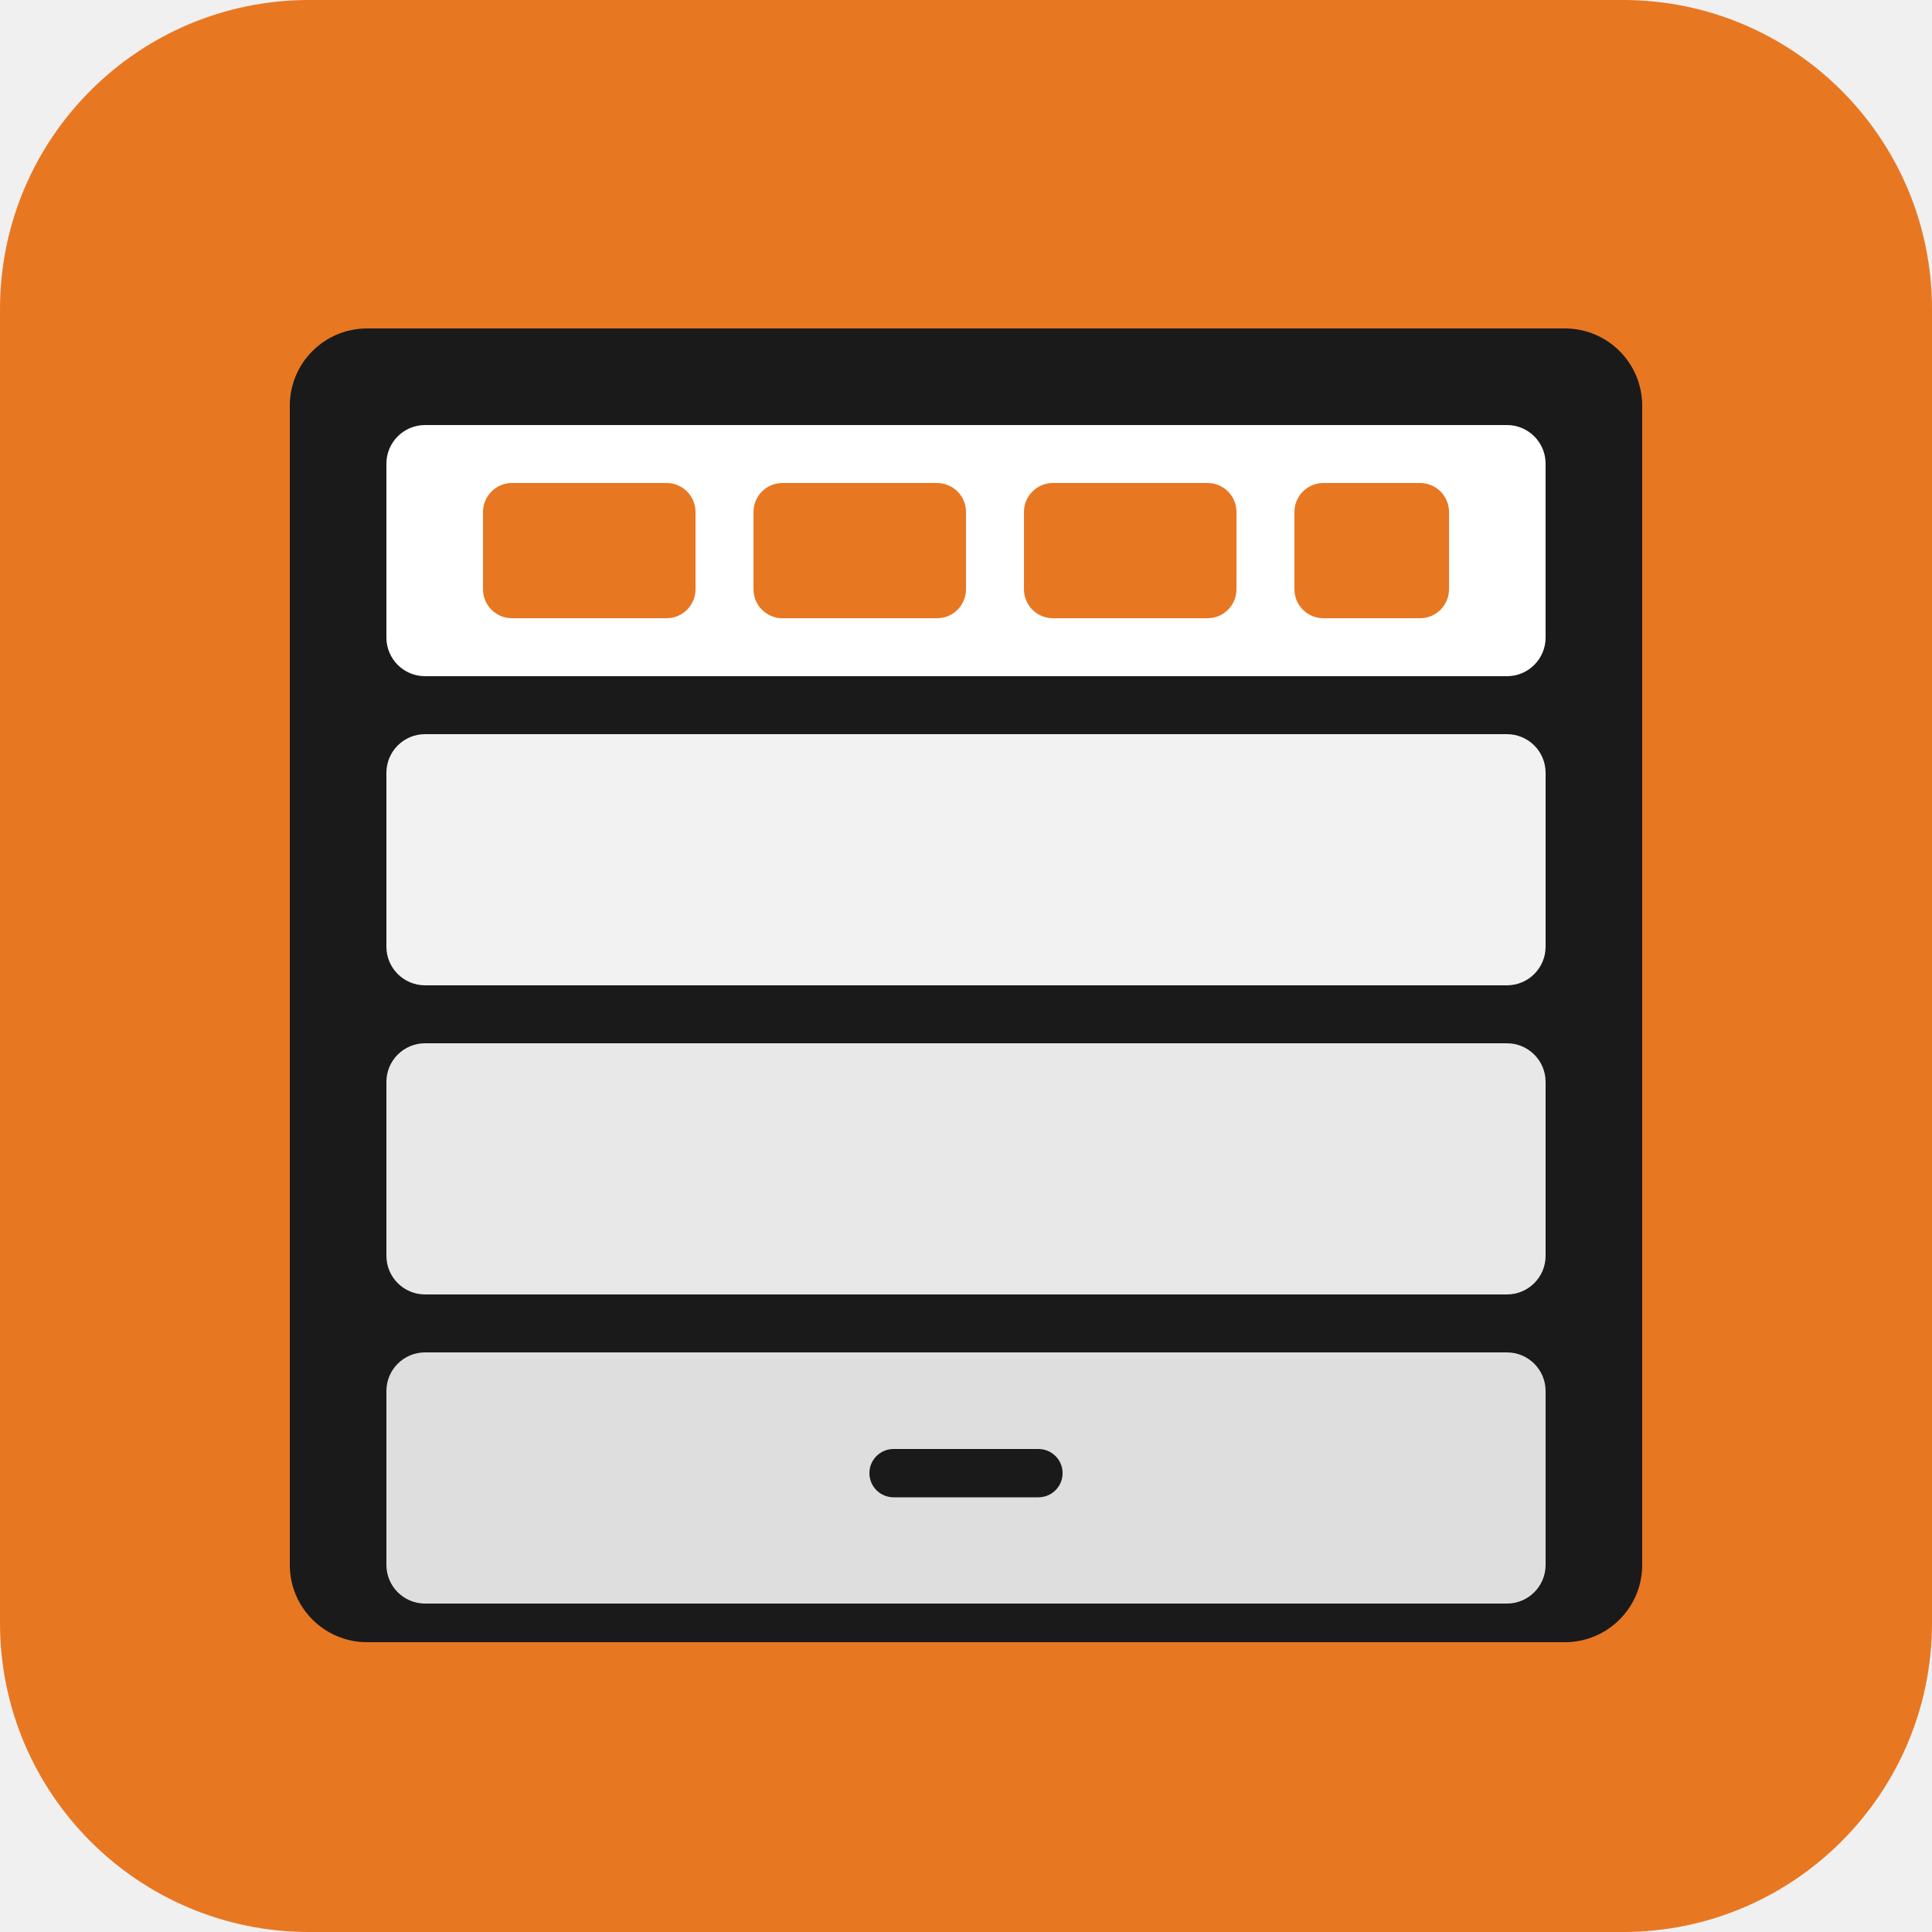
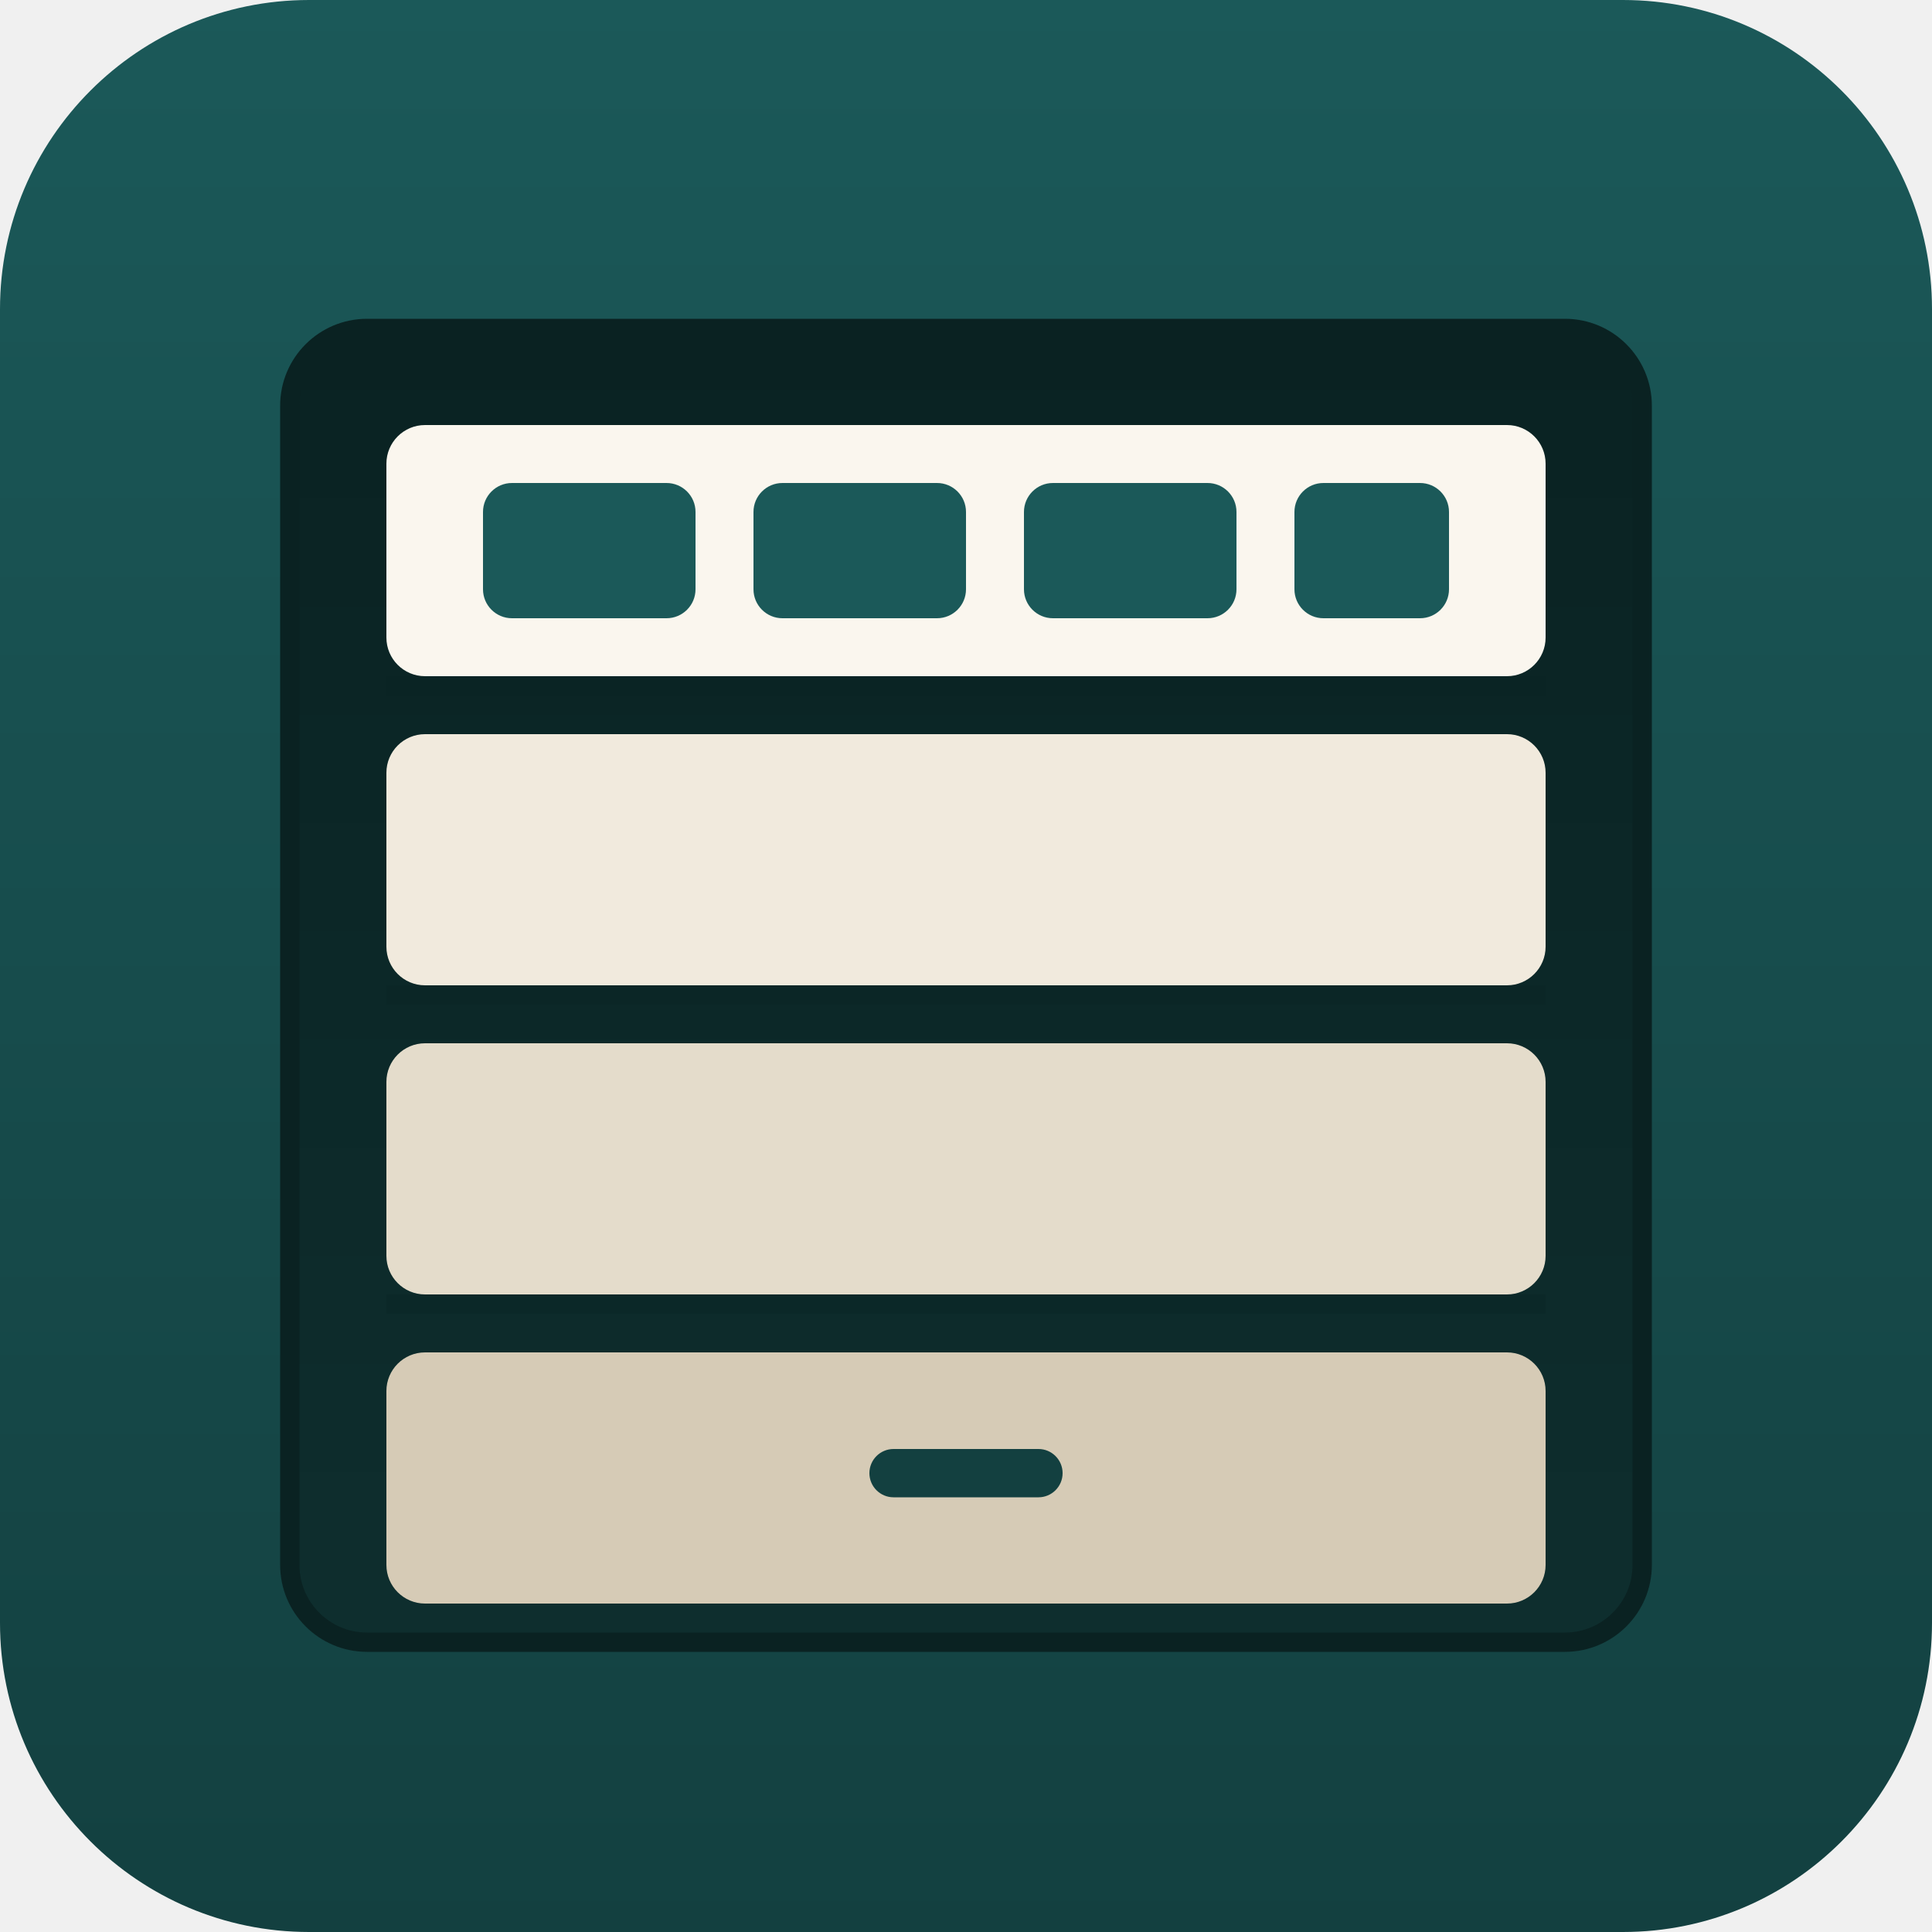
<svg xmlns="http://www.w3.org/2000/svg" viewBox="0 0 200 200" width="200" height="200">
-   <rect width="200" height="200" rx="32" style="fill:#e87722" />
-   <rect x="30" y="34" width="140" height="136" rx="8" style="fill:#1a1a1a" />
-   <rect x="40" y="44" width="120" height="26" rx="4" style="fill:#ffffff" />
-   <rect x="50" y="50" width="22" height="14" rx="3" style="fill:#e87722" />
-   <rect x="78" y="50" width="22" height="14" rx="3" style="fill:#e87722" />
-   <rect x="106" y="50" width="22" height="14" rx="3" style="fill:#e87722" />
-   <rect x="134" y="50" width="16" height="14" rx="3" style="fill:#e87722" />
-   <rect x="40" y="76" width="120" height="26" rx="4" style="fill:#f2f2f2" />
-   <rect x="40" y="108" width="120" height="26" rx="4" style="fill:#e8e8e8" />
-   <rect x="40" y="140" width="120" height="26" rx="4" style="fill:#dedede" />
-   <rect x="90" y="150" width="20" height="5" rx="2.5" style="fill:#1a1a1a" />
+   <defs>
+     <linearGradient id="bcgdGround" x1="0" y1="0" x2="0" y2="1">
+       <stop offset="0" stop-color="#1B5959" />
+       <stop offset="1" stop-color="#134040" />
+     </linearGradient>
+     <linearGradient id="bcgdOpening" x1="0" y1="0" x2="0" y2="1">
+       <stop offset="0" stop-color="#0A2222" />
+       <stop offset="1" stop-color="#0E2E2E" />
+     </linearGradient>
+   </defs>
+   <rect width="200" height="200" rx="32" style="fill:url(#bcgdGround)" />
+   <rect x="30" y="34" width="140" height="136" rx="8" style="fill:url(#bcgdOpening)" />
+   <rect x="30" y="34" width="140" height="136" rx="8" style="fill:none;stroke:#0A2222;stroke-width:2" />
+   <rect x="40" y="44" width="120" height="26" rx="4" style="fill:#FAF6EE" />
+   <rect x="50" y="50" width="22" height="14" rx="3" style="fill:#1B5959" />
+   <rect x="78" y="50" width="22" height="14" rx="3" style="fill:#1B5959" />
+   <rect x="106" y="50" width="22" height="14" rx="3" style="fill:#1B5959" />
+   <rect x="134" y="50" width="16" height="14" rx="3" style="fill:#1B5959" />
+   <rect x="40" y="76" width="120" height="26" rx="4" style="fill:#F1EADD" />
+   <rect x="40" y="108" width="120" height="26" rx="4" style="fill:#E4DCCB" />
+   <rect x="40" y="140" width="120" height="26" rx="4" style="fill:#D6CBB6" />
+   <rect x="40" y="70" width="120" height="2" style="fill:#0A2222;fill-opacity:0.28" />
+   <rect x="40" y="102" width="120" height="2" style="fill:#0A2222;fill-opacity:0.28" />
+   <rect x="40" y="134" width="120" height="2" style="fill:#0A2222;fill-opacity:0.28" />
+   <rect x="90" y="150" width="20" height="5" rx="2.5" style="fill:#134040" />
</svg>
